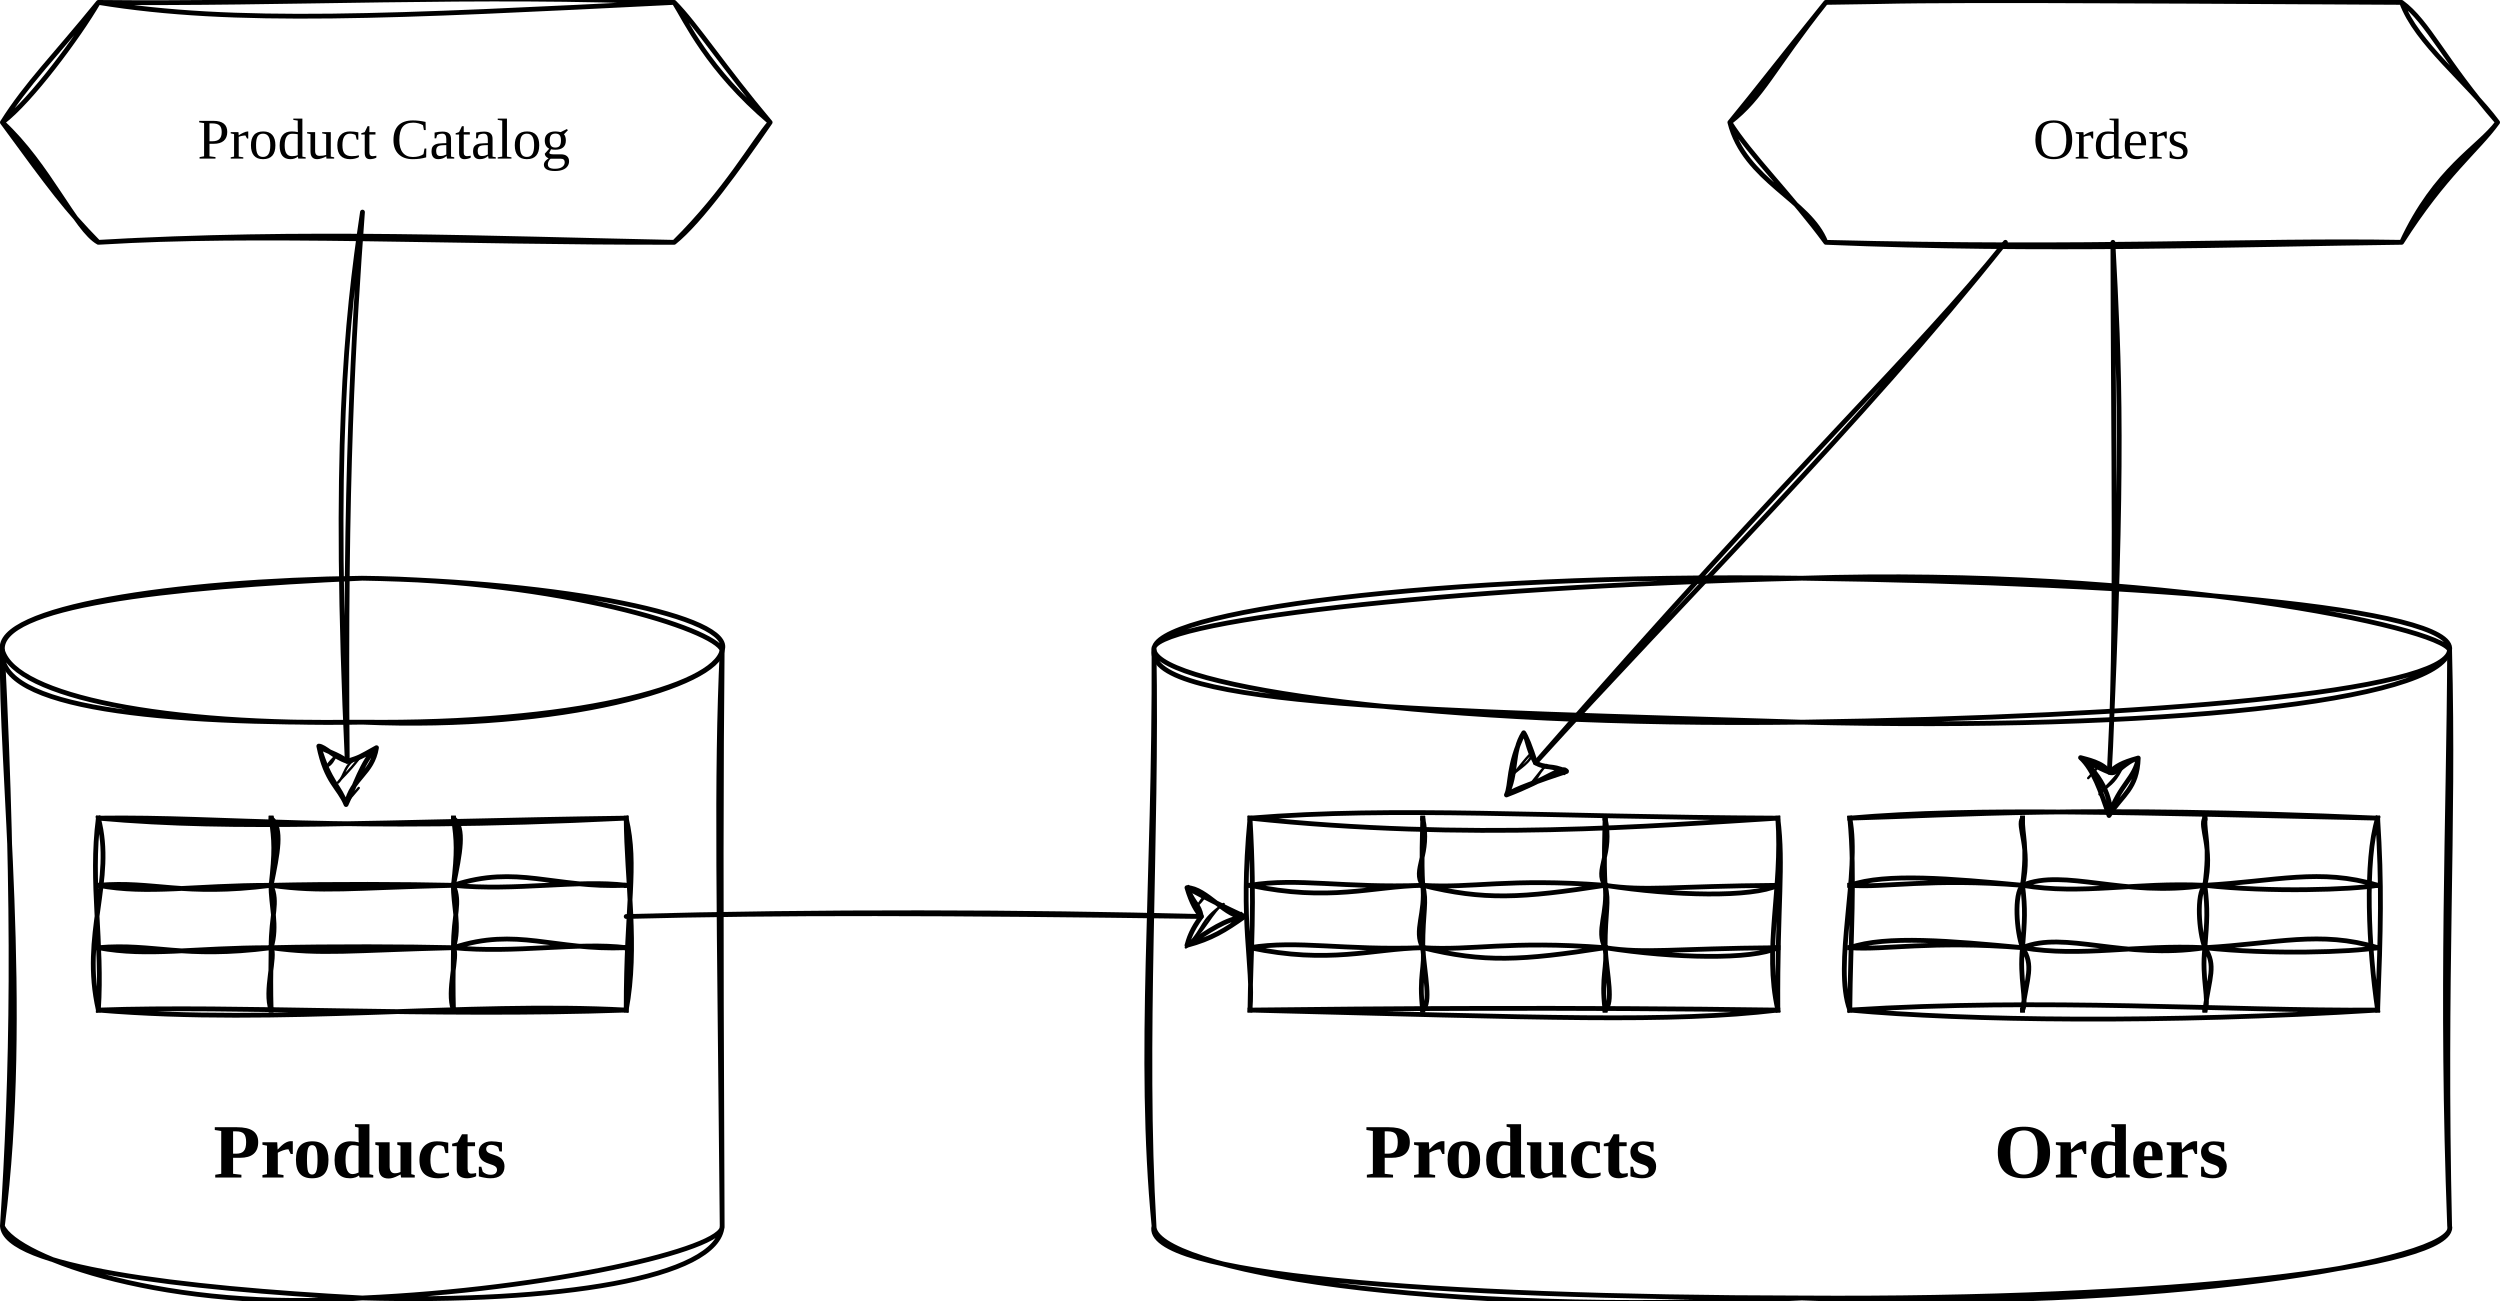
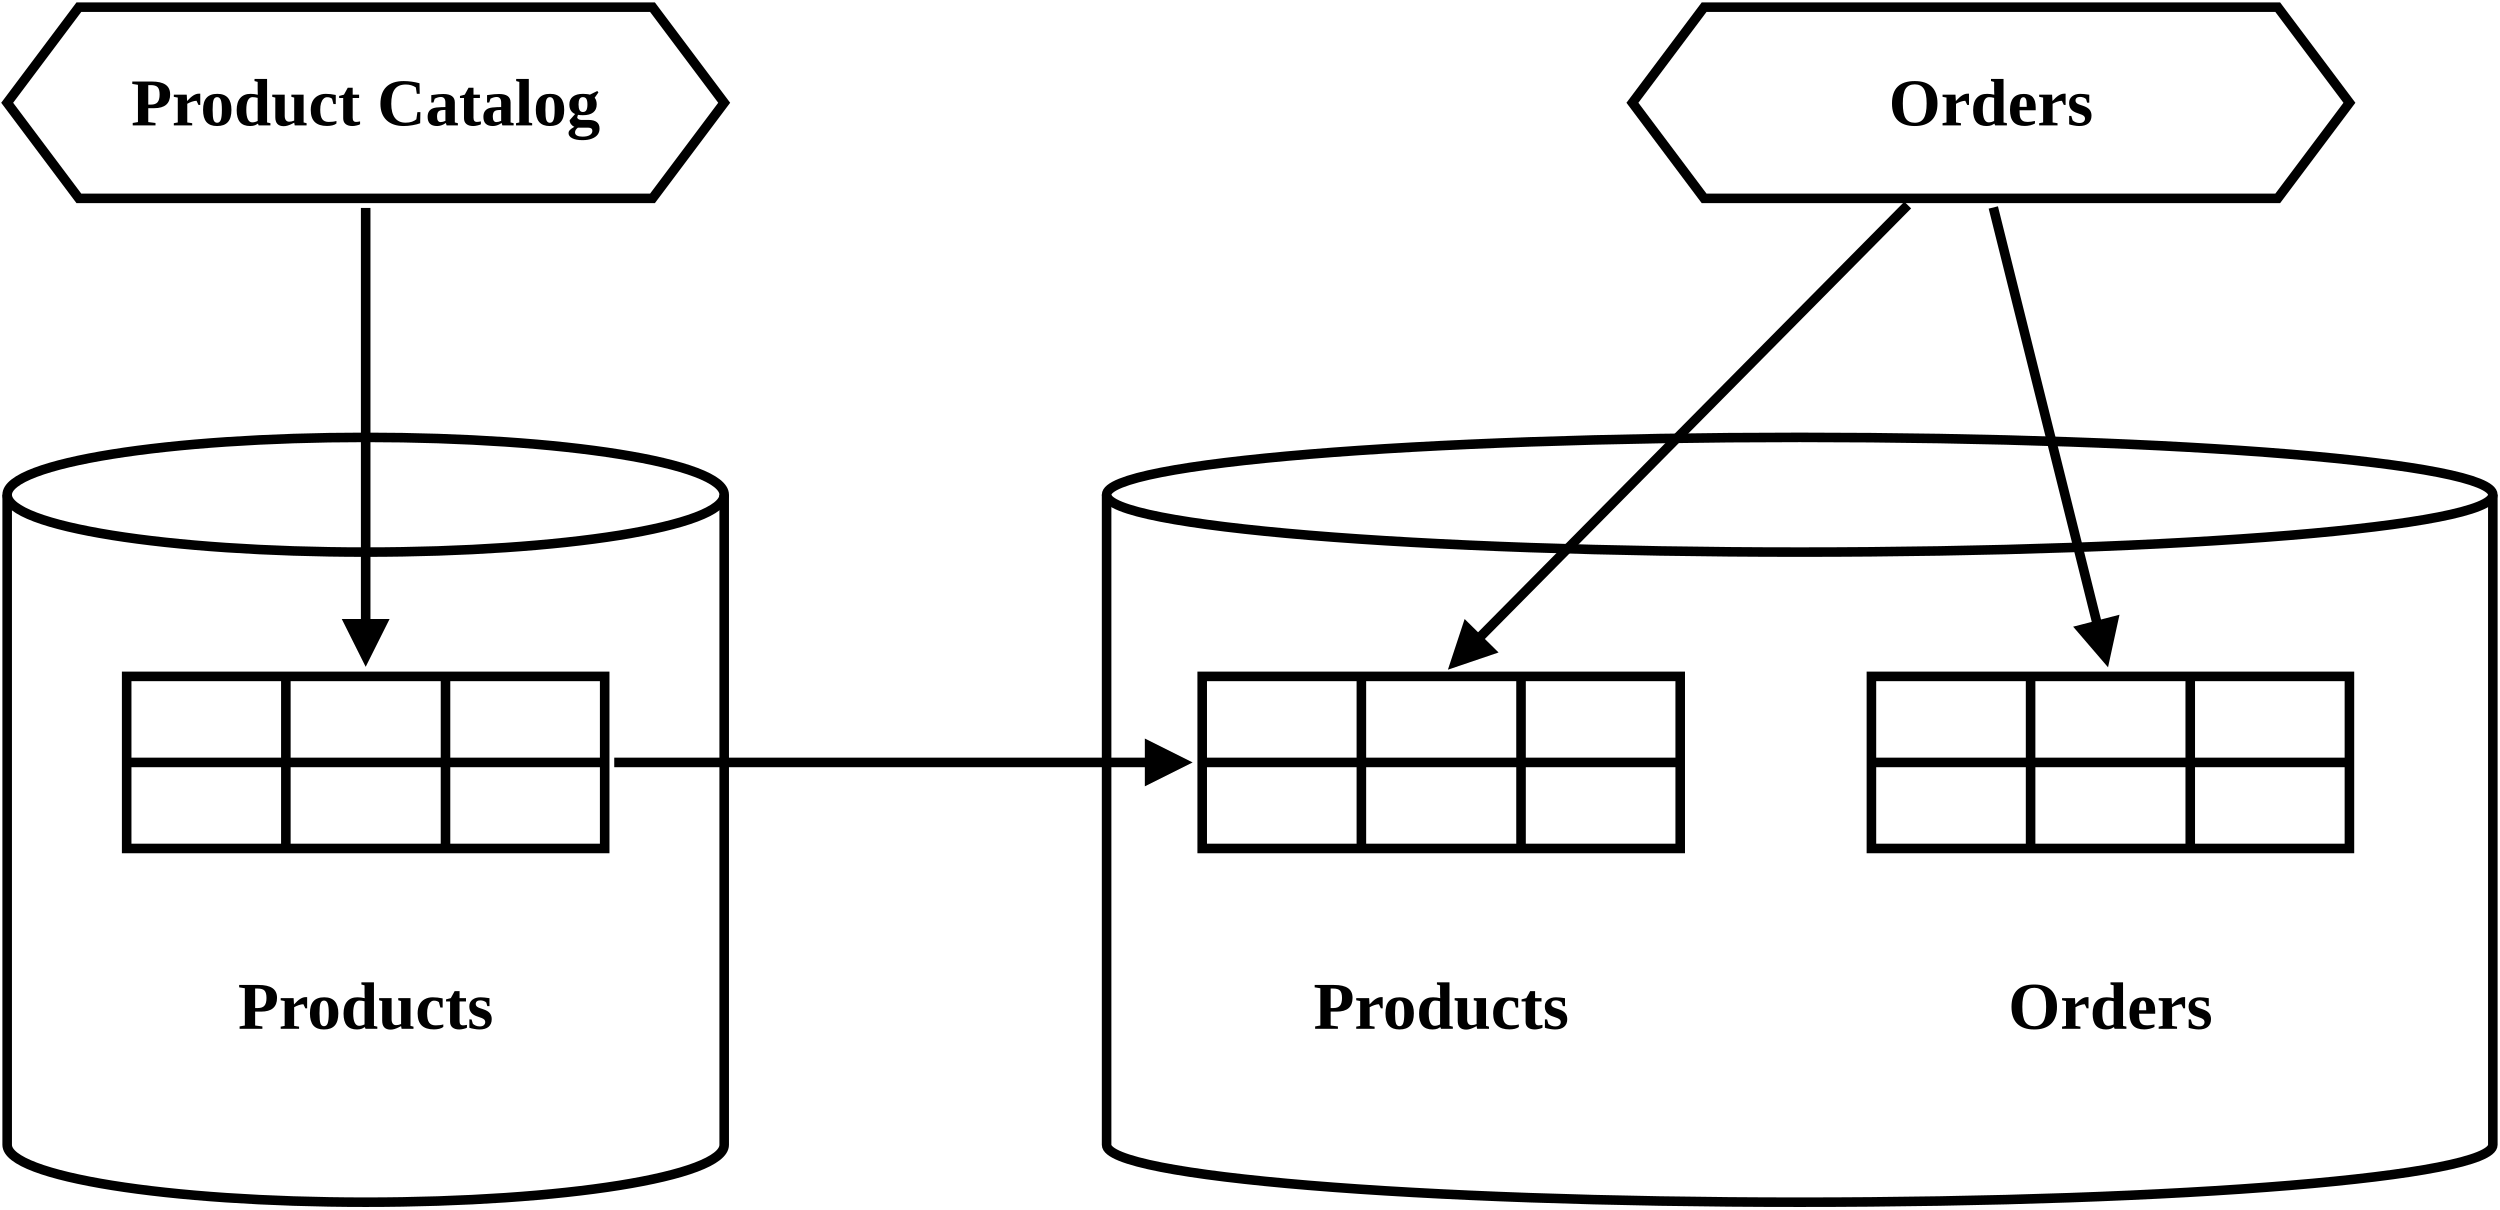
- <svg xmlns="http://www.w3.org/2000/svg" version="1.1" width="521px" height="271px" viewBox="-0.5 -0.5 521 271">
-   <defs />
+ <svg xmlns="http://www.w3.org/2000/svg" version="1.1" width="523px" height="253px" viewBox="-0.5 -0.5 523 253">
  <g>
-     <g>
-       <g>
-         <g>
-           <g>
-             <path d="M 0 135 C 0 126.72 33.58 120 75 120 C 94.89 120 113.97 121.58 128.03 124.39 C 142.1 127.21 150 131.02 150 135 L 150 255 C 150 263.28 116.42 270 75 270 C 33.58 270 0 263.28 0 255 Z" fill="none" stroke="none" pointer-events="all" />
-             <path d="M 150 135 C 150 143.28 116.42 150 75 150 C 33.58 150 0 143.28 0 135" fill="none" stroke="none" pointer-events="all" />
-             <path d="M 0 135 C -1.66 126.15 35.91 120.49 75 120 M 0 135 C -0.82 125.78 33.73 121.81 75 120 M 75 120 C 117.03 120.75 152.68 128.1 150 135 M 75 120 C 116.3 120.42 148.54 130.69 150 135 M 150 135 C 149.77 160.34 149.68 182.05 150 255 M 150 135 C 148.73 162.22 149.39 187.49 150 255 M 150 255 C 150.71 259.82 113.58 268.29 75 270 M 150 255 C 149.25 265.92 115.34 271.11 75 270 M 75 270 C 35.1 273.07 2.79 261.66 0 255 M 75 270 C 37.2 267.97 0.5 263.55 0 255 M 0 255 C 5.84 209.64 -0.51 158.54 0 135 M 0 255 C 2.06 223.77 2.74 190.17 0 135" fill="none" stroke="currentColor" stroke-linejoin="round" stroke-linecap="round" stroke-miterlimit="10" pointer-events="all" />
-             <path d="M 150 135 C 148.34 142.71 118.75 150.49 75 150 M 150 135 C 149.18 142.34 116.57 151.81 75 150 M 75 150 C 34.19 150.75 2.68 144.66 0 135 M 75 150 C 33.46 150.42 -1.46 147.25 0 135" fill="none" stroke="currentColor" stroke-linejoin="round" stroke-linecap="round" stroke-miterlimit="10" pointer-events="all" />
-           </g>
-         </g>
-         <g>
-           <g>
-             <path d="M 385 170 C 411.64 167.69 444.41 168.93 495 170 M 385 170 C 407.99 169.38 433 167.3 495 170 M 495 170 C 492.25 178.81 493.11 197.2 495 210 M 495 170 C 495.9 183.88 495.65 193.07 495 210 M 495 210 C 463.19 210.21 425.77 207.4 385 210 M 495 210 C 450.42 212.79 409.29 212.22 385 210 M 385 210 C 381.55 200.66 387.2 181.44 385 170 M 385 210 C 385.13 195.12 386.16 182.01 385 170" fill="none" stroke="currentColor" stroke-linejoin="round" stroke-linecap="square" stroke-miterlimit="10" pointer-events="none" />
-             <path d="M 385 184 C 392.51 181.37 406.15 182.61 421 184 M 385 184 C 392.35 184.55 401.71 182.47 421 184 M 421 184 C 429.68 180.34 442.07 186.58 459 184 M 421 184 C 433.34 186.07 444.46 183.31 459 184 M 459 184 C 473.82 183.16 483.03 180.35 495 184 M 459 184 C 472.58 185.5 489.61 184.92 495 184" fill="none" stroke="currentColor" stroke-linejoin="round" stroke-miterlimit="10" pointer-events="none" />
-             <path d="M 385 197 C 392.51 194.37 406.15 195.61 421 197 M 385 197 C 392.35 197.55 401.71 195.47 421 197 M 421 197 C 429.68 193.34 442.07 199.58 459 197 M 421 197 C 433.34 199.07 444.46 196.31 459 197 M 459 197 C 473.82 196.16 483.03 193.35 495 197 M 459 197 C 472.58 198.5 489.61 197.92 495 197" fill="none" stroke="currentColor" stroke-linejoin="round" stroke-miterlimit="10" pointer-events="none" />
-             <path d="M 421 170 C 419.75 171.67 422.79 176.16 421 184 M 421 170 C 420.89 173.74 422.12 175.25 421 184 M 421 184 C 419.18 185.78 419.74 193.79 421 197 M 421 184 C 421.61 189.14 421.45 191.22 421 197 M 421 197 C 423.41 200.78 421.92 203.1 421 210 M 421 197 C 420.26 203.36 422.01 208.17 421 210" fill="none" stroke="currentColor" stroke-linejoin="round" stroke-miterlimit="10" pointer-events="none" />
-             <path d="M 459 170 C 457.75 171.67 460.79 176.16 459 184 M 459 170 C 458.89 173.74 460.12 175.25 459 184 M 459 184 C 457.18 185.78 457.74 193.79 459 197 M 459 184 C 459.61 189.14 459.45 191.22 459 197 M 459 197 C 461.41 200.78 459.92 203.1 459 210 M 459 197 C 458.26 203.36 460.01 208.17 459 210" fill="none" stroke="currentColor" stroke-linejoin="round" stroke-miterlimit="10" pointer-events="none" />
-           </g>
-           <g>
-             <g />
-             <g>
-               <g>
-                 <rect x="385" y="170" width="36" height="14" fill="none" stroke="none" pointer-events="all" />
-                 <path d="M 385 170 M 421 170 M 421 184 M 385 184" fill="none" stroke="currentColor" stroke-linecap="square" stroke-miterlimit="10" pointer-events="all" />
-               </g>
-             </g>
-             <g>
-               <g>
-                 <rect x="421" y="170" width="38" height="14" fill="none" stroke="none" pointer-events="all" />
-                 <path d="M 421 170 M 459 170 M 459 184 M 421 184" fill="none" stroke="currentColor" stroke-linecap="square" stroke-miterlimit="10" pointer-events="all" />
-               </g>
-             </g>
-             <g>
-               <g>
-                 <rect x="459" y="170" width="36" height="14" fill="none" stroke="none" pointer-events="all" />
-                 <path d="M 459 170 M 495 170 M 495 184 M 459 184" fill="none" stroke="currentColor" stroke-linecap="square" stroke-miterlimit="10" pointer-events="all" />
-               </g>
-             </g>
-           </g>
-           <g>
-             <g />
-             <g>
-               <g>
-                 <rect x="385" y="184" width="36" height="13" fill="none" stroke="none" pointer-events="all" />
-                 <path d="M 385 184 M 421 184 M 421 197 M 385 197" fill="none" stroke="currentColor" stroke-linecap="square" stroke-miterlimit="10" pointer-events="all" />
-               </g>
-             </g>
-             <g>
-               <g>
-                 <rect x="421" y="184" width="38" height="13" fill="none" stroke="none" pointer-events="all" />
-                 <path d="M 421 184 M 459 184 M 459 197 M 421 197" fill="none" stroke="currentColor" stroke-linecap="square" stroke-miterlimit="10" pointer-events="all" />
-               </g>
-             </g>
-             <g>
-               <g>
-                 <rect x="459" y="184" width="36" height="13" fill="none" stroke="none" pointer-events="all" />
-                 <path d="M 459 184 M 495 184 M 495 197 M 459 197" fill="none" stroke="currentColor" stroke-linecap="square" stroke-miterlimit="10" pointer-events="all" />
-               </g>
-             </g>
-           </g>
-           <g>
-             <g />
-             <g>
-               <g>
-                 <rect x="385" y="197" width="36" height="13" fill="none" stroke="none" pointer-events="all" />
-                 <path d="M 385 197 M 421 197 M 421 210 M 385 210" fill="none" stroke="currentColor" stroke-linecap="square" stroke-miterlimit="10" pointer-events="all" />
-               </g>
-             </g>
-             <g>
-               <g>
-                 <rect x="421" y="197" width="38" height="13" fill="none" stroke="none" pointer-events="all" />
-                 <path d="M 421 197 M 459 197 M 459 210 M 421 210" fill="none" stroke="currentColor" stroke-linecap="square" stroke-miterlimit="10" pointer-events="all" />
-               </g>
-             </g>
-             <g>
-               <g>
-                 <rect x="459" y="197" width="36" height="13" fill="none" stroke="none" pointer-events="all" />
-                 <path d="M 459 197 M 495 197 M 495 210 M 459 210" fill="none" stroke="currentColor" stroke-linecap="square" stroke-miterlimit="10" pointer-events="all" />
-               </g>
-             </g>
-           </g>
-         </g>
-         <g>
-           <g>
-             <path d="M 20 170 C 47.27 169.62 69.15 172.99 130 170 M 20 170 C 49.56 172.65 78.14 170.7 130 170 M 130 170 C 132.37 180.15 129.98 187.88 130 210 M 130 170 C 130.08 182.98 132.47 196.91 130 210 M 130 210 C 96.82 208.18 57.97 213.17 20 210 M 130 210 C 89.22 211.44 48.81 208.95 20 210 M 20 210 C 16.38 194.17 23.44 182.95 20 170 M 20 210 C 20.94 196.02 18.24 183.28 20 170" fill="none" stroke="currentColor" stroke-linejoin="round" stroke-linecap="square" stroke-miterlimit="10" pointer-events="none" />
-             <path d="M 20 184 C 31.48 183 37.57 186.37 56 184 M 20 184 C 30.41 185.95 39.85 184 56 184 M 56 184 C 66.63 185.48 72.48 184.54 94 184 M 56 184 C 68.73 183.7 84.28 183.77 94 184 M 94 184 C 107.24 179.64 114.8 184.62 130 184 M 94 184 C 106.81 185.26 119.99 182.77 130 184" fill="none" stroke="currentColor" stroke-linejoin="round" stroke-miterlimit="10" pointer-events="none" />
-             <path d="M 20 197 C 31.48 196 37.57 199.37 56 197 M 20 197 C 30.41 198.95 39.85 197 56 197 M 56 197 C 66.63 198.48 72.48 197.54 94 197 M 56 197 C 68.73 196.7 84.28 196.77 94 197 M 94 197 C 107.24 192.64 114.8 197.62 130 197 M 94 197 C 106.81 198.26 119.99 195.77 130 197" fill="none" stroke="currentColor" stroke-linejoin="round" stroke-miterlimit="10" pointer-events="none" />
-             <path d="M 56 170 C 58.46 172.08 57.35 177.42 56 184 M 56 170 C 56.7 174.75 56.79 177.01 56 184 M 56 184 C 57.55 187.78 55.99 189.98 56 197 M 56 184 C 55.88 187.93 57.44 192.49 56 197 M 56 197 C 57.04 198.71 54.52 206.08 56 210 M 56 197 C 55.91 202.62 55.89 205.77 56 210" fill="none" stroke="currentColor" stroke-linejoin="round" stroke-miterlimit="10" pointer-events="none" />
-             <path d="M 94 170 C 96.46 172.08 95.35 177.42 94 184 M 94 170 C 94.7 174.75 94.79 177.01 94 184 M 94 184 C 95.55 187.78 93.99 189.98 94 197 M 94 184 C 93.88 187.93 95.44 192.49 94 197 M 94 197 C 95.04 198.71 92.52 206.08 94 210 M 94 197 C 93.91 202.62 93.89 205.77 94 210" fill="none" stroke="currentColor" stroke-linejoin="round" stroke-miterlimit="10" pointer-events="none" />
-           </g>
-           <g>
-             <g />
-             <g>
-               <g>
-                 <rect x="20" y="170" width="36" height="14" fill="none" stroke="none" pointer-events="all" />
-                 <path d="M 20 170 M 56 170 M 56 184 M 20 184" fill="none" stroke="currentColor" stroke-linecap="square" stroke-miterlimit="10" pointer-events="all" />
-               </g>
-             </g>
-             <g>
-               <g>
-                 <rect x="56" y="170" width="38" height="14" fill="none" stroke="none" pointer-events="all" />
-                 <path d="M 56 170 M 94 170 M 94 184 M 56 184" fill="none" stroke="currentColor" stroke-linecap="square" stroke-miterlimit="10" pointer-events="all" />
-               </g>
-             </g>
-             <g>
-               <g>
-                 <rect x="94" y="170" width="36" height="14" fill="none" stroke="none" pointer-events="all" />
-                 <path d="M 94 170 M 130 170 M 130 184 M 94 184" fill="none" stroke="currentColor" stroke-linecap="square" stroke-miterlimit="10" pointer-events="all" />
-               </g>
-             </g>
-           </g>
-           <g>
-             <g />
-             <g>
-               <g>
-                 <rect x="20" y="184" width="36" height="13" fill="none" stroke="none" pointer-events="all" />
-                 <path d="M 20 184 M 56 184 M 56 197 M 20 197" fill="none" stroke="currentColor" stroke-linecap="square" stroke-miterlimit="10" pointer-events="all" />
-               </g>
-             </g>
-             <g>
-               <g>
-                 <rect x="56" y="184" width="38" height="13" fill="none" stroke="none" pointer-events="all" />
-                 <path d="M 56 184 M 94 184 M 94 197 M 56 197" fill="none" stroke="currentColor" stroke-linecap="square" stroke-miterlimit="10" pointer-events="all" />
-               </g>
-             </g>
-             <g>
-               <g>
-                 <rect x="94" y="184" width="36" height="13" fill="none" stroke="none" pointer-events="all" />
-                 <path d="M 94 184 M 130 184 M 130 197 M 94 197" fill="none" stroke="currentColor" stroke-linecap="square" stroke-miterlimit="10" pointer-events="all" />
-               </g>
-             </g>
-           </g>
-           <g>
-             <g />
-             <g>
-               <g>
-                 <rect x="20" y="197" width="36" height="13" fill="none" stroke="none" pointer-events="all" />
-                 <path d="M 20 197 M 56 197 M 56 210 M 20 210" fill="none" stroke="currentColor" stroke-linecap="square" stroke-miterlimit="10" pointer-events="all" />
-               </g>
-             </g>
-             <g>
-               <g>
-                 <rect x="56" y="197" width="38" height="13" fill="none" stroke="none" pointer-events="all" />
-                 <path d="M 56 197 M 94 197 M 94 210 M 56 210" fill="none" stroke="currentColor" stroke-linecap="square" stroke-miterlimit="10" pointer-events="all" />
-               </g>
-             </g>
-             <g>
-               <g>
-                 <rect x="94" y="197" width="36" height="13" fill="none" stroke="none" pointer-events="all" />
-                 <path d="M 94 197 M 130 197 M 130 210 M 94 210" fill="none" stroke="currentColor" stroke-linecap="square" stroke-miterlimit="10" pointer-events="all" />
-               </g>
-             </g>
-           </g>
-         </g>
-         <g>
-           <g>
-             <rect x="45" y="220" width="60" height="30" fill="none" stroke="none" pointer-events="all" />
-           </g>
-           <g>
-             <g transform="translate(-0.5 -0.5)">
-               <text x="75" y="240" font-size="16px" text-anchor="middle" font-weight="bold" fill="currentColor" font-family="inherit" dominant-baseline="central">Products</text>
-             </g>
-           </g>
-         </g>
-         <g>
-           <g>
-             <rect x="410" y="220" width="60" height="30" fill="none" stroke="none" pointer-events="all" />
-           </g>
-           <g>
-             <g transform="translate(-0.5 -0.5)">
-               <text x="440" y="240" font-size="16px" text-anchor="middle" font-weight="bold" fill="currentColor" font-family="inherit" dominant-baseline="central">Orders</text>
-             </g>
-           </g>
-         </g>
-         <g>
-           <g>
-             <path d="M 75.04 43.7 L 71.87 158.16" fill="none" stroke="none" pointer-events="stroke" />
-             <path d="M 71.62 167.17 L 65.94 154.99 L 71.87 158.16 L 77.96 155.32 Z" fill="none" stroke="none" pointer-events="all" />
-             <path d="M 75.04 43.7 C 71.64 66.62 68.84 93.56 71.87 158.16 M 75.04 43.7 C 73.19 68.93 71.33 99.12 71.87 158.16" fill="none" stroke="currentColor" stroke-linejoin="round" stroke-linecap="round" stroke-miterlimit="10" pointer-events="stroke" />
-             <path d="M 65.86 155.08 C 65.86 155.08 65.86 155.08 65.86 155.08 M 65.86 155.08 C 65.86 155.08 65.86 155.08 65.86 155.08 M 67.57 159.21 C 68.6 158.9 69.08 157.67 69.54 156.95 M 67.57 159.21 C 68.3 158.21 68.7 157.81 69.54 156.95 M 69.93 162.59 C 71.46 161.23 71.17 158.39 74.52 157.31 M 69.93 162.59 C 70.86 161.35 71.71 160.92 74.52 157.31 M 71.64 166.73 C 71.79 165.46 72.85 165.46 74.26 163.71 M 71.64 166.73 C 72.67 165.64 73.49 164.6 74.26 163.71" fill="none" stroke="currentColor" stroke-width="0.5" stroke-linejoin="round" stroke-linecap="round" stroke-miterlimit="10" pointer-events="all" />
-             <path d="M 71.62 167.17 C 70.11 163.49 67.47 162.56 65.94 154.99 M 71.62 167.17 C 70.29 163.28 68.21 162.69 65.94 154.99 M 65.94 154.99 C 67.13 155.02 69.12 157.3 71.87 158.16 M 65.94 154.99 C 67.18 156.01 69.86 156.56 71.87 158.16 M 71.87 158.16 C 74.68 157.24 74.23 157.39 77.96 155.32 M 71.87 158.16 C 73.83 157.74 75.46 156.93 77.96 155.32 M 77.96 155.32 C 77.07 160.83 72.95 161.43 71.62 167.17 M 77.96 155.32 C 75 158.1 73.32 163.67 71.62 167.17" fill="none" stroke="currentColor" stroke-linejoin="round" stroke-linecap="round" stroke-miterlimit="10" pointer-events="all" />
-           </g>
-         </g>
-         <g>
-           <g>
-             <path d="M 439.83 50 L 439.08 160.44" fill="none" stroke="none" pointer-events="stroke" />
-             <path d="M 439.02 169.46 L 433.09 157.39 L 439.08 160.44 L 445.11 157.47 Z" fill="none" stroke="none" pointer-events="all" />
-             <path d="M 439.83 50 C 441.2 75.95 442.21 94.83 439.08 160.44 M 439.83 50 C 439.85 91.01 440.75 133.03 439.08 160.44" fill="none" stroke="currentColor" stroke-linejoin="round" stroke-linecap="round" stroke-miterlimit="10" pointer-events="stroke" />
-             <path d="M 432.97 157.53 C 432.97 157.53 432.97 157.53 432.97 157.53 M 432.97 157.53 C 432.97 157.53 432.97 157.53 432.97 157.53 M 434.68 161.66 C 434.85 161.44 435.94 160.33 436.65 159.4 M 434.68 161.66 C 435.32 160.95 435.78 160.42 436.65 159.4 M 437.04 165.04 C 439.13 162.76 439.84 163.16 441.63 159.76 M 437.04 165.04 C 437.73 163.92 439.2 163 441.63 159.76 M 438.75 169.17 C 440.29 167.53 441.01 166.58 442.03 165.4 M 438.75 169.17 C 439.58 167.81 440.96 166.41 442.03 165.4" fill="none" stroke="currentColor" stroke-width="0.5" stroke-linejoin="round" stroke-linecap="round" stroke-miterlimit="10" pointer-events="all" />
-             <path d="M 439.02 169.46 C 439.67 168.44 439.19 162.69 433.09 157.39 M 439.02 169.46 C 437.24 164.34 435.8 159.93 433.09 157.39 M 433.09 157.39 C 434.25 157.74 437.83 158.4 439.08 160.44 M 433.09 157.39 C 434.26 158.02 436.52 159.43 439.08 160.44 M 439.08 160.44 C 440.61 161.19 442.33 158.17 445.11 157.47 M 439.08 160.44 C 440.6 159.13 441.53 158.47 445.11 157.47 M 445.11 157.47 C 444.89 163.97 441.77 165.08 439.02 169.46 M 445.11 157.47 C 444.48 161.64 441.23 162.97 439.02 169.46" fill="none" stroke="currentColor" stroke-linejoin="round" stroke-linecap="round" stroke-miterlimit="10" pointer-events="all" />
-           </g>
-         </g>
-         <g>
-           <g>
-             <path d="M 20 0 L 140 0 L 160 25 L 140 50 L 20 50 L 0 25 Z" fill="none" stroke="none" pointer-events="all" />
-             <path d="M 20 0 C 48.24 4.65 81.31 2.94 140 0 M 20 0 C 58.27 0.43 99.8 -1.78 140 0 M 140 0 C 142.42 3.79 146.89 13.91 160 25 M 140 0 C 144.57 4.58 150.46 13.69 160 25 M 160 25 C 156.55 28.95 150.91 39.2 140 50 M 160 25 C 153.55 34.37 145.41 45.68 140 50 M 140 50 C 93.9 50.09 52.87 47.95 20 50 M 140 50 C 102 49.23 62.69 47.52 20 50 M 20 50 C 15.29 47.43 9.6 33.8 0 25 M 20 50 C 13.29 43.14 10.15 38.87 0 25 M 0 25 C 5.92 20.56 15.97 6.96 20 0 M 0 25 C 5.08 16.93 10.74 11.39 20 0" fill="none" stroke="currentColor" stroke-linejoin="round" stroke-linecap="round" stroke-miterlimit="10" pointer-events="all" />
-           </g>
-           <g>
-             <g transform="translate(-0.5 -0.5)">
-               <text x="80" y="29" font-size="12px" text-anchor="middle" fill="currentColor" font-family="inherit" dominant-baseline="central">Product Catalog</text>
-             </g>
-           </g>
-         </g>
-         <g>
-           <g>
-             <path d="M 380 0 L 500 0 L 520 25 L 500 50 L 380 50 L 360 25 Z" fill="none" stroke="none" pointer-events="all" />
-             <path d="M 380 0 C 405.96 -0.31 436.67 -1.62 500 0 M 380 0 C 405.3 -0.6 430.62 -0.37 500 0 M 500 0 C 503.01 8.44 513.91 16.77 520 25 M 500 0 C 505.61 4.08 508.81 12.14 520 25 M 520 25 C 516.05 30.32 507.13 34.61 500 50 M 520 25 C 515.87 30.75 508.96 35.86 500 50 M 500 50 C 466.06 50.42 425.21 51.9 380 50 M 500 50 C 469.09 49.45 435.92 51.42 380 50 M 380 50 C 376.63 41.19 363.04 37.19 360 25 M 380 50 C 373.07 40.52 364.09 31.6 360 25 M 360 25 C 366.88 19.67 368.78 14.15 380 0 M 360 25 C 365.98 17.71 368.93 13.76 380 0" fill="none" stroke="currentColor" stroke-linejoin="round" stroke-linecap="round" stroke-miterlimit="10" pointer-events="all" />
-           </g>
-           <g>
-             <g transform="translate(-0.5 -0.5)">
-               <text x="440" y="29" font-size="12px" text-anchor="middle" fill="currentColor" font-family="inherit" dominant-baseline="central">Orders</text>
-             </g>
-           </g>
-         </g>
-         <g>
-           <g>
-             <path d="M 240 135 C 240 126.72 300.44 120 375 120 C 410.8 120 445.14 121.58 470.46 124.39 C 495.78 127.21 510 131.02 510 135 L 510 255 C 510 263.28 449.56 270 375 270 C 300.44 270 240 263.28 240 255 Z" fill="none" stroke="none" pointer-events="all" />
-             <path d="M 510 135 C 510 143.28 449.56 150 375 150 C 300.44 150 240 143.28 240 135" fill="none" stroke="none" pointer-events="all" />
-             <path d="M 240 135 C 237.95 129.24 299.84 121.83 375 120 M 240 135 C 239.05 127.11 298.44 118.91 375 120 M 375 120 C 449.03 117.64 508.36 130.26 510 135 M 375 120 C 447.59 121 511.58 126.14 510 135 M 510 135 C 510.99 173.29 508.79 201.6 510 255 M 510 135 C 509.85 170.53 508.13 205.7 510 255 M 510 255 C 511.65 263.64 450.62 270.54 375 270 M 510 255 C 512.21 262.2 448.36 273.09 375 270 M 375 270 C 298.12 269.9 237.38 265.17 240 255 M 375 270 C 298.28 274.1 239.71 263.94 240 255 M 240 255 C 237.74 216.51 240.72 174.12 240 135 M 240 255 C 236.52 219.14 240.18 184.22 240 135" fill="none" stroke="currentColor" stroke-linejoin="round" stroke-linecap="round" stroke-miterlimit="10" pointer-events="all" />
-             <path d="M 510 135 C 507.95 145.8 448.96 151.83 375 150 M 510 135 C 509.05 143.67 447.56 148.91 375 150 M 375 150 C 299.91 147.64 238.36 146.82 240 135 M 375 150 C 298.47 151 241.58 142.7 240 135" fill="none" stroke="currentColor" stroke-linejoin="round" stroke-linecap="round" stroke-miterlimit="10" pointer-events="all" />
-           </g>
-         </g>
-         <g>
-           <g>
-             <path d="M 260 170 C 306.02 174.86 344.23 171.58 370 170 M 260 170 C 290.65 167.51 321.19 169.77 370 170 M 370 170 C 371.05 184.99 367.06 196.92 370 210 M 370 170 C 371.27 180.19 369.87 187.22 370 210 M 370 210 C 327.22 209.38 286.06 209.68 260 210 M 370 210 C 347.4 212.67 321.68 211.56 260 210 M 260 210 C 260.13 197.82 261.09 188.51 260 170 M 260 210 C 260.78 199.97 257.85 192.77 260 170" fill="none" stroke="currentColor" stroke-linejoin="round" stroke-linecap="square" stroke-miterlimit="10" pointer-events="none" />
-             <path d="M 260 184 C 276.56 187.5 285.32 184.22 296 184 M 260 184 C 269.84 182.36 279.57 184.62 296 184 M 296 184 C 308.76 187.15 316.51 186.72 334 184 M 296 184 C 306.34 184.68 313.73 182.46 334 184 M 334 184 C 348.51 186.26 364.66 186.56 370 184 M 334 184 C 342.54 185.29 347.97 184.18 370 184" fill="none" stroke="currentColor" stroke-linejoin="round" stroke-miterlimit="10" pointer-events="none" />
-             <path d="M 260 197 C 276.56 200.5 285.32 197.22 296 197 M 260 197 C 269.84 195.36 279.57 197.62 296 197 M 296 197 C 308.76 200.15 316.51 199.72 334 197 M 296 197 C 306.34 197.68 313.73 195.46 334 197 M 334 197 C 348.51 199.26 364.66 199.56 370 197 M 334 197 C 342.54 198.29 347.97 197.18 370 197" fill="none" stroke="currentColor" stroke-linejoin="round" stroke-miterlimit="10" pointer-events="none" />
-             <path d="M 296 170 C 297.65 177.56 293.75 180.84 296 184 M 296 170 C 295.97 173.08 295.69 178.6 296 184 M 296 184 C 296.67 189.73 294.08 193.47 296 197 M 296 184 C 296.92 187.62 296.01 189.18 296 197 M 296 197 C 296.46 203.11 297.77 208.41 296 210 M 296 197 C 296.58 200.83 295.11 202.88 296 210" fill="none" stroke="currentColor" stroke-linejoin="round" stroke-miterlimit="10" pointer-events="none" />
-             <path d="M 334 170 C 335.65 177.56 331.75 180.84 334 184 M 334 170 C 333.97 173.08 333.69 178.6 334 184 M 334 184 C 334.67 189.73 332.08 193.47 334 197 M 334 184 C 334.92 187.62 334.01 189.18 334 197 M 334 197 C 334.46 203.11 335.77 208.41 334 210 M 334 197 C 334.58 200.83 333.11 202.88 334 210" fill="none" stroke="currentColor" stroke-linejoin="round" stroke-miterlimit="10" pointer-events="none" />
-           </g>
-           <g>
-             <g />
-             <g>
-               <g>
-                 <rect x="260" y="170" width="36" height="14" fill="none" stroke="none" pointer-events="all" />
-                 <path d="M 260 170 M 296 170 M 296 184 M 260 184" fill="none" stroke="currentColor" stroke-linecap="square" stroke-miterlimit="10" pointer-events="all" />
-               </g>
-             </g>
-             <g>
-               <g>
-                 <rect x="296" y="170" width="38" height="14" fill="none" stroke="none" pointer-events="all" />
-                 <path d="M 296 170 M 334 170 M 334 184 M 296 184" fill="none" stroke="currentColor" stroke-linecap="square" stroke-miterlimit="10" pointer-events="all" />
-               </g>
-             </g>
-             <g>
-               <g>
-                 <rect x="334" y="170" width="36" height="14" fill="none" stroke="none" pointer-events="all" />
-                 <path d="M 334 170 M 370 170 M 370 184 M 334 184" fill="none" stroke="currentColor" stroke-linecap="square" stroke-miterlimit="10" pointer-events="all" />
-               </g>
-             </g>
-           </g>
-           <g>
-             <g />
-             <g>
-               <g>
-                 <rect x="260" y="184" width="36" height="13" fill="none" stroke="none" pointer-events="all" />
-                 <path d="M 260 184 M 296 184 M 296 197 M 260 197" fill="none" stroke="currentColor" stroke-linecap="square" stroke-miterlimit="10" pointer-events="all" />
-               </g>
-             </g>
-             <g>
-               <g>
-                 <rect x="296" y="184" width="38" height="13" fill="none" stroke="none" pointer-events="all" />
-                 <path d="M 296 184 M 334 184 M 334 197 M 296 197" fill="none" stroke="currentColor" stroke-linecap="square" stroke-miterlimit="10" pointer-events="all" />
-               </g>
-             </g>
-             <g>
-               <g>
-                 <rect x="334" y="184" width="36" height="13" fill="none" stroke="none" pointer-events="all" />
-                 <path d="M 334 184 M 370 184 M 370 197 M 334 197" fill="none" stroke="currentColor" stroke-linecap="square" stroke-miterlimit="10" pointer-events="all" />
-               </g>
-             </g>
-           </g>
-           <g>
-             <g />
-             <g>
-               <g>
-                 <rect x="260" y="197" width="36" height="13" fill="none" stroke="none" pointer-events="all" />
-                 <path d="M 260 197 M 296 197 M 296 210 M 260 210" fill="none" stroke="currentColor" stroke-linecap="square" stroke-miterlimit="10" pointer-events="all" />
-               </g>
-             </g>
-             <g>
-               <g>
-                 <rect x="296" y="197" width="38" height="13" fill="none" stroke="none" pointer-events="all" />
-                 <path d="M 296 197 M 334 197 M 334 210 M 296 210" fill="none" stroke="currentColor" stroke-linecap="square" stroke-miterlimit="10" pointer-events="all" />
-               </g>
-             </g>
-             <g>
-               <g>
-                 <rect x="334" y="197" width="36" height="13" fill="none" stroke="none" pointer-events="all" />
-                 <path d="M 334 197 M 370 197 M 370 210 M 334 210" fill="none" stroke="currentColor" stroke-linecap="square" stroke-miterlimit="10" pointer-events="all" />
-               </g>
-             </g>
-           </g>
-         </g>
-         <g>
-           <g>
-             <rect x="285" y="220" width="60" height="30" fill="none" stroke="none" pointer-events="all" />
-           </g>
-           <g>
-             <g transform="translate(-0.5 -0.5)">
-               <text x="315" y="240" font-size="16px" text-anchor="middle" font-weight="bold" fill="currentColor" font-family="inherit" dominant-baseline="central">Products</text>
-             </g>
-           </g>
-         </g>
-         <g>
-           <g>
-             <path d="M 417.43 50 L 319.48 158.47" fill="none" stroke="none" pointer-events="stroke" />
-             <path d="M 313.44 165.17 L 317.04 152.21 L 319.48 158.47 L 325.96 160.27 Z" fill="none" stroke="none" pointer-events="all" />
-             <path d="M 417.43 50 C 387.35 87.88 350.35 124.45 319.48 158.47 M 417.43 50 C 398.06 74.06 375.6 94.1 319.48 158.47" fill="none" stroke="currentColor" stroke-linejoin="round" stroke-linecap="round" stroke-miterlimit="10" pointer-events="stroke" />
-             <path d="M 317.07 152.17 C 317.07 152.17 317.07 152.17 317.07 152.17 M 317.07 152.17 C 317.07 152.17 317.07 152.17 317.07 152.17 M 314.84 160.84 C 315.86 159.71 318.76 158.29 318.78 156.31 M 314.84 160.84 C 316.32 159.31 316.92 158.14 318.78 156.31 M 317.86 163.46 C 319.76 162.72 319.58 161.05 321.8 158.93 M 317.86 163.46 C 319.32 162.17 320.11 160.56 321.8 158.93 M 325.47 160.8 C 325.42 160.52 325.71 160.43 326.13 160.05 M 325.47 160.8 C 325.72 160.45 325.94 160.29 326.13 160.05" fill="none" stroke="currentColor" stroke-width="0.5" stroke-linejoin="round" stroke-linecap="round" stroke-miterlimit="10" pointer-events="all" />
-             <path d="M 313.44 165.17 C 315.75 160.84 314.44 156.27 317.04 152.21 M 313.44 165.17 C 314.44 163.16 313.65 158.93 317.04 152.21 M 317.04 152.21 C 317.42 152.69 318.56 155.28 319.48 158.47 M 317.04 152.21 C 317.97 153.77 317.68 155.05 319.48 158.47 M 319.48 158.47 C 322.03 159.86 322.58 158.75 325.96 160.27 M 319.48 158.47 C 321.21 159.51 322.91 159.02 325.96 160.27 M 325.96 160.27 C 325.26 158.81 322.1 161.89 313.44 165.17 M 325.96 160.27 C 320.43 162.11 315.03 163.97 313.44 165.17" fill="none" stroke="currentColor" stroke-linejoin="round" stroke-linecap="round" stroke-miterlimit="10" pointer-events="all" />
-           </g>
-         </g>
-         <g>
-           <g>
-             <path d="M 130 190.5 L 249.86 190.5" fill="none" stroke="none" pointer-events="stroke" />
-             <path d="M 258.88 190.5 L 246.86 196.51 L 249.86 190.5 L 246.86 184.49 Z" fill="none" stroke="none" pointer-events="all" />
-             <path d="M 130 190.5 C 170.25 189.38 212.82 189.53 249.86 190.5 M 130 190.5 C 162.18 189.66 196.39 189.78 249.86 190.5" fill="none" stroke="currentColor" stroke-linejoin="round" stroke-linecap="round" stroke-miterlimit="10" pointer-events="stroke" />
-             <path d="M 247.16 184.15 C 247.16 184.15 247.16 184.15 247.16 184.15 M 247.16 184.15 C 247.16 184.15 247.16 184.15 247.16 184.15 M 248.86 188.28 C 249.94 187.35 249.7 186.93 250.83 186.02 M 248.86 188.28 C 249.6 187.63 249.93 187.28 250.83 186.02 M 246.63 196.95 C 251.09 192.28 249.19 191.71 254.51 187.89 M 246.63 196.95 C 250.51 193.71 252.19 189.18 254.51 187.89 M 256.21 192.02 C 256.62 191.53 257.51 190.15 258.18 189.76 M 256.21 192.02 C 256.78 191.76 256.85 191.41 258.18 189.76" fill="none" stroke="currentColor" stroke-width="0.5" stroke-linejoin="round" stroke-linecap="round" stroke-miterlimit="10" pointer-events="all" />
-             <path d="M 258.88 190.5 C 254.6 191.17 251.79 193.31 246.86 196.51 M 258.88 190.5 C 254.8 193.37 252.04 195.12 246.86 196.51 M 246.86 196.51 C 247.29 194.93 247.92 193.08 249.86 190.5 M 246.86 196.51 C 247.24 195.2 247.6 193.64 249.86 190.5 M 249.86 190.5 C 249.31 187.79 248.58 188.36 246.86 184.49 M 249.86 190.5 C 248.96 189.57 247.78 187.7 246.86 184.49 M 246.86 184.49 C 250.92 184.5 255.28 191.09 258.88 190.5 M 246.86 184.49 C 250.96 186.74 254.68 188.53 258.88 190.5" fill="none" stroke="currentColor" stroke-linejoin="round" stroke-linecap="round" stroke-miterlimit="10" pointer-events="all" />
-           </g>
-         </g>
-       </g>
-     </g>
+     <path d="M 16 1 L 136 1 L 151 21 L 136 41 L 16 41 L 1 21 Z" fill="none" stroke="currentColor" stroke-width="2" />
+     <text x="76" y="21" text-anchor="middle" dominant-baseline="central" font-size="14" font-family="inherit" font-weight="bold" fill="currentColor">Product Catalog</text>
+     <path d="M 356 1 L 476 1 L 491 21 L 476 41 L 356 41 L 341 21 Z" fill="none" stroke="currentColor" stroke-width="2" />
+     <text x="416" y="21" text-anchor="middle" dominant-baseline="central" font-size="14" font-family="inherit" font-weight="bold" fill="currentColor">Orders</text>
+     <path d="M 1 103 A 75 12 0 0 1 151 103 L 151 239 A 75 12 0 0 1 1 239 Z" fill="none" stroke="currentColor" stroke-width="2" />
+     <path d="M 1 103 A 75 12 0 0 0 151 103" fill="none" stroke="currentColor" stroke-width="2" />
+     <rect x="26" y="141" width="100" height="36" fill="none" stroke="currentColor" stroke-width="2" />
+     <path d="M 26 159 L 126 159" fill="none" stroke="currentColor" stroke-width="2" />
+     <path d="M 59.3 141 L 59.3 177" fill="none" stroke="currentColor" stroke-width="2" />
+     <path d="M 92.7 141 L 92.7 177" fill="none" stroke="currentColor" stroke-width="2" />
+     <text x="76" y="210" text-anchor="middle" dominant-baseline="central" font-size="14" font-family="inherit" font-weight="bold" fill="currentColor">Products</text>
+     <path d="M 231 103 A 145 12 0 0 1 521 103 L 521 239 A 145 12 0 0 1 231 239 Z" fill="none" stroke="currentColor" stroke-width="2" />
+     <path d="M 231 103 A 145 12 0 0 0 521 103" fill="none" stroke="currentColor" stroke-width="2" />
+     <rect x="251" y="141" width="100" height="36" fill="none" stroke="currentColor" stroke-width="2" />
+     <path d="M 251 159 L 351 159" fill="none" stroke="currentColor" stroke-width="2" />
+     <path d="M 284.3 141 L 284.3 177" fill="none" stroke="currentColor" stroke-width="2" />
+     <path d="M 317.7 141 L 317.7 177" fill="none" stroke="currentColor" stroke-width="2" />
+     <text x="301" y="210" text-anchor="middle" dominant-baseline="central" font-size="14" font-family="inherit" font-weight="bold" fill="currentColor">Products</text>
+     <rect x="391" y="141" width="100" height="36" fill="none" stroke="currentColor" stroke-width="2" />
+     <path d="M 391 159 L 491 159" fill="none" stroke="currentColor" stroke-width="2" />
+     <path d="M 424.3 141 L 424.3 177" fill="none" stroke="currentColor" stroke-width="2" />
+     <path d="M 457.7 141 L 457.7 177" fill="none" stroke="currentColor" stroke-width="2" />
+     <text x="441" y="210" text-anchor="middle" dominant-baseline="central" font-size="14" font-family="inherit" font-weight="bold" fill="currentColor">Orders</text>
+     <path d="M 76 43 L 76 130" fill="none" stroke="currentColor" stroke-width="2" />
+     <path d="M 76 139 L 71 129 L 81 129 Z" fill="currentColor" stroke="none" />
+     <path d="M 416.5 42.9 L 438.3 130.3" fill="none" stroke="currentColor" stroke-width="2" />
+     <path d="M 440.5 139.1 L 433.2 130.6 L 442.9 128.1 Z" fill="currentColor" stroke="none" />
+     <path d="M 398.6 42.4 L 308.7 133.2" fill="none" stroke="currentColor" stroke-width="2" />
+     <path d="M 302.4 139.6 L 305.9 129 L 313 136 Z" fill="currentColor" stroke="none" />
+     <path d="M 128 159 L 240 159" fill="none" stroke="currentColor" stroke-width="2" />
+     <path d="M 249 159 L 239 164 L 239 154 Z" fill="currentColor" stroke="none" />
  </g>
</svg>
